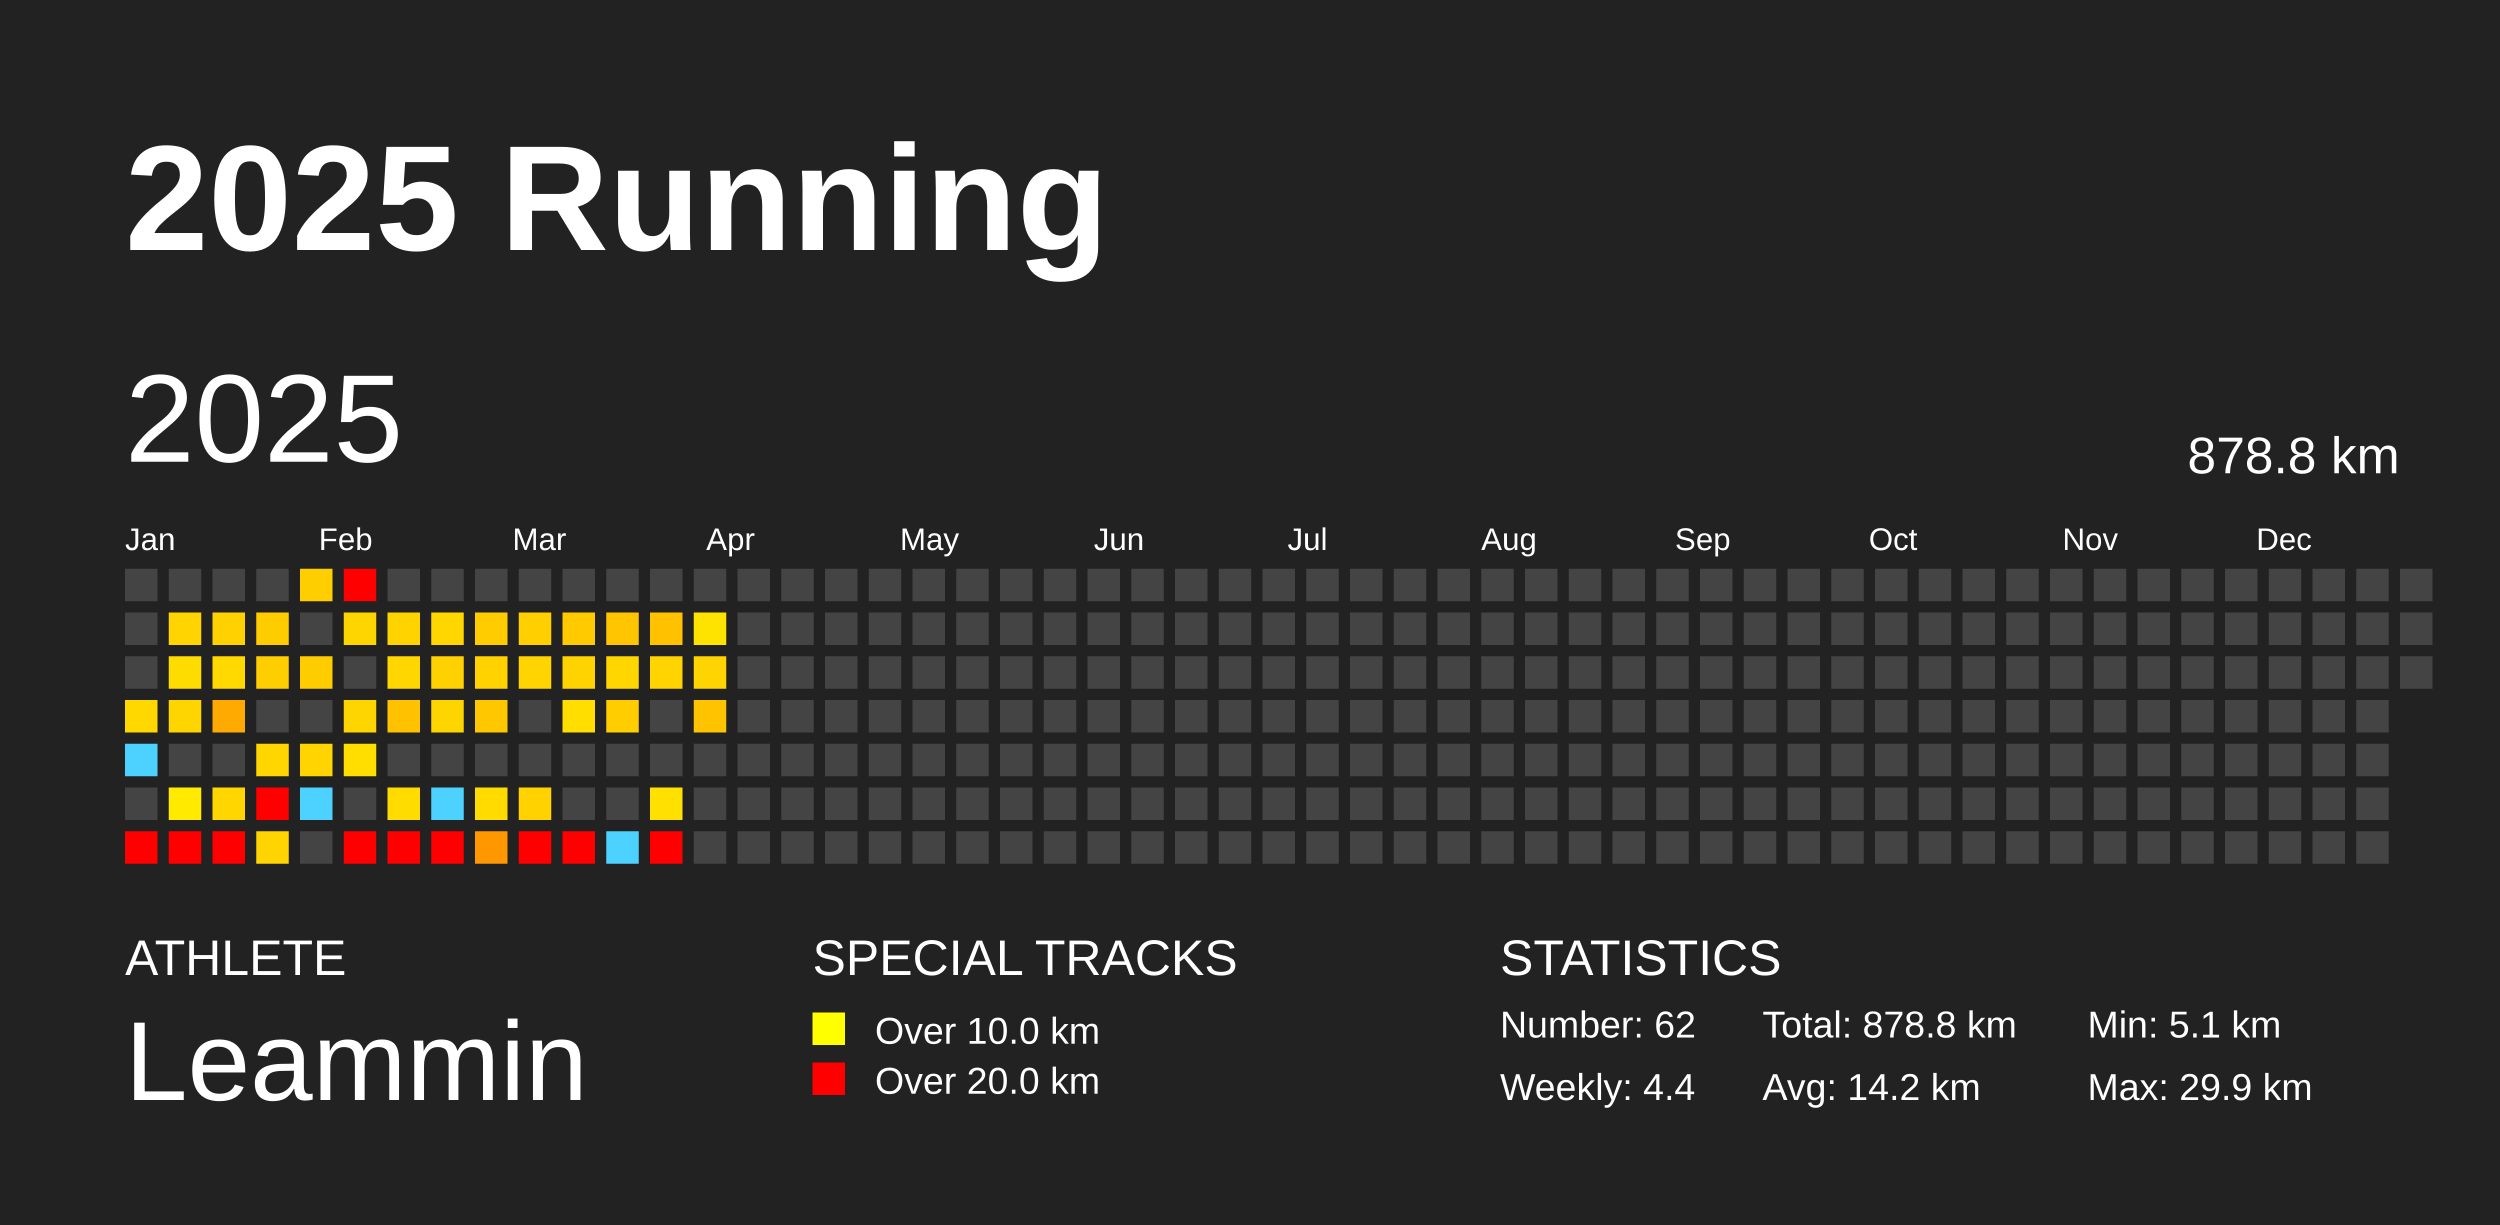
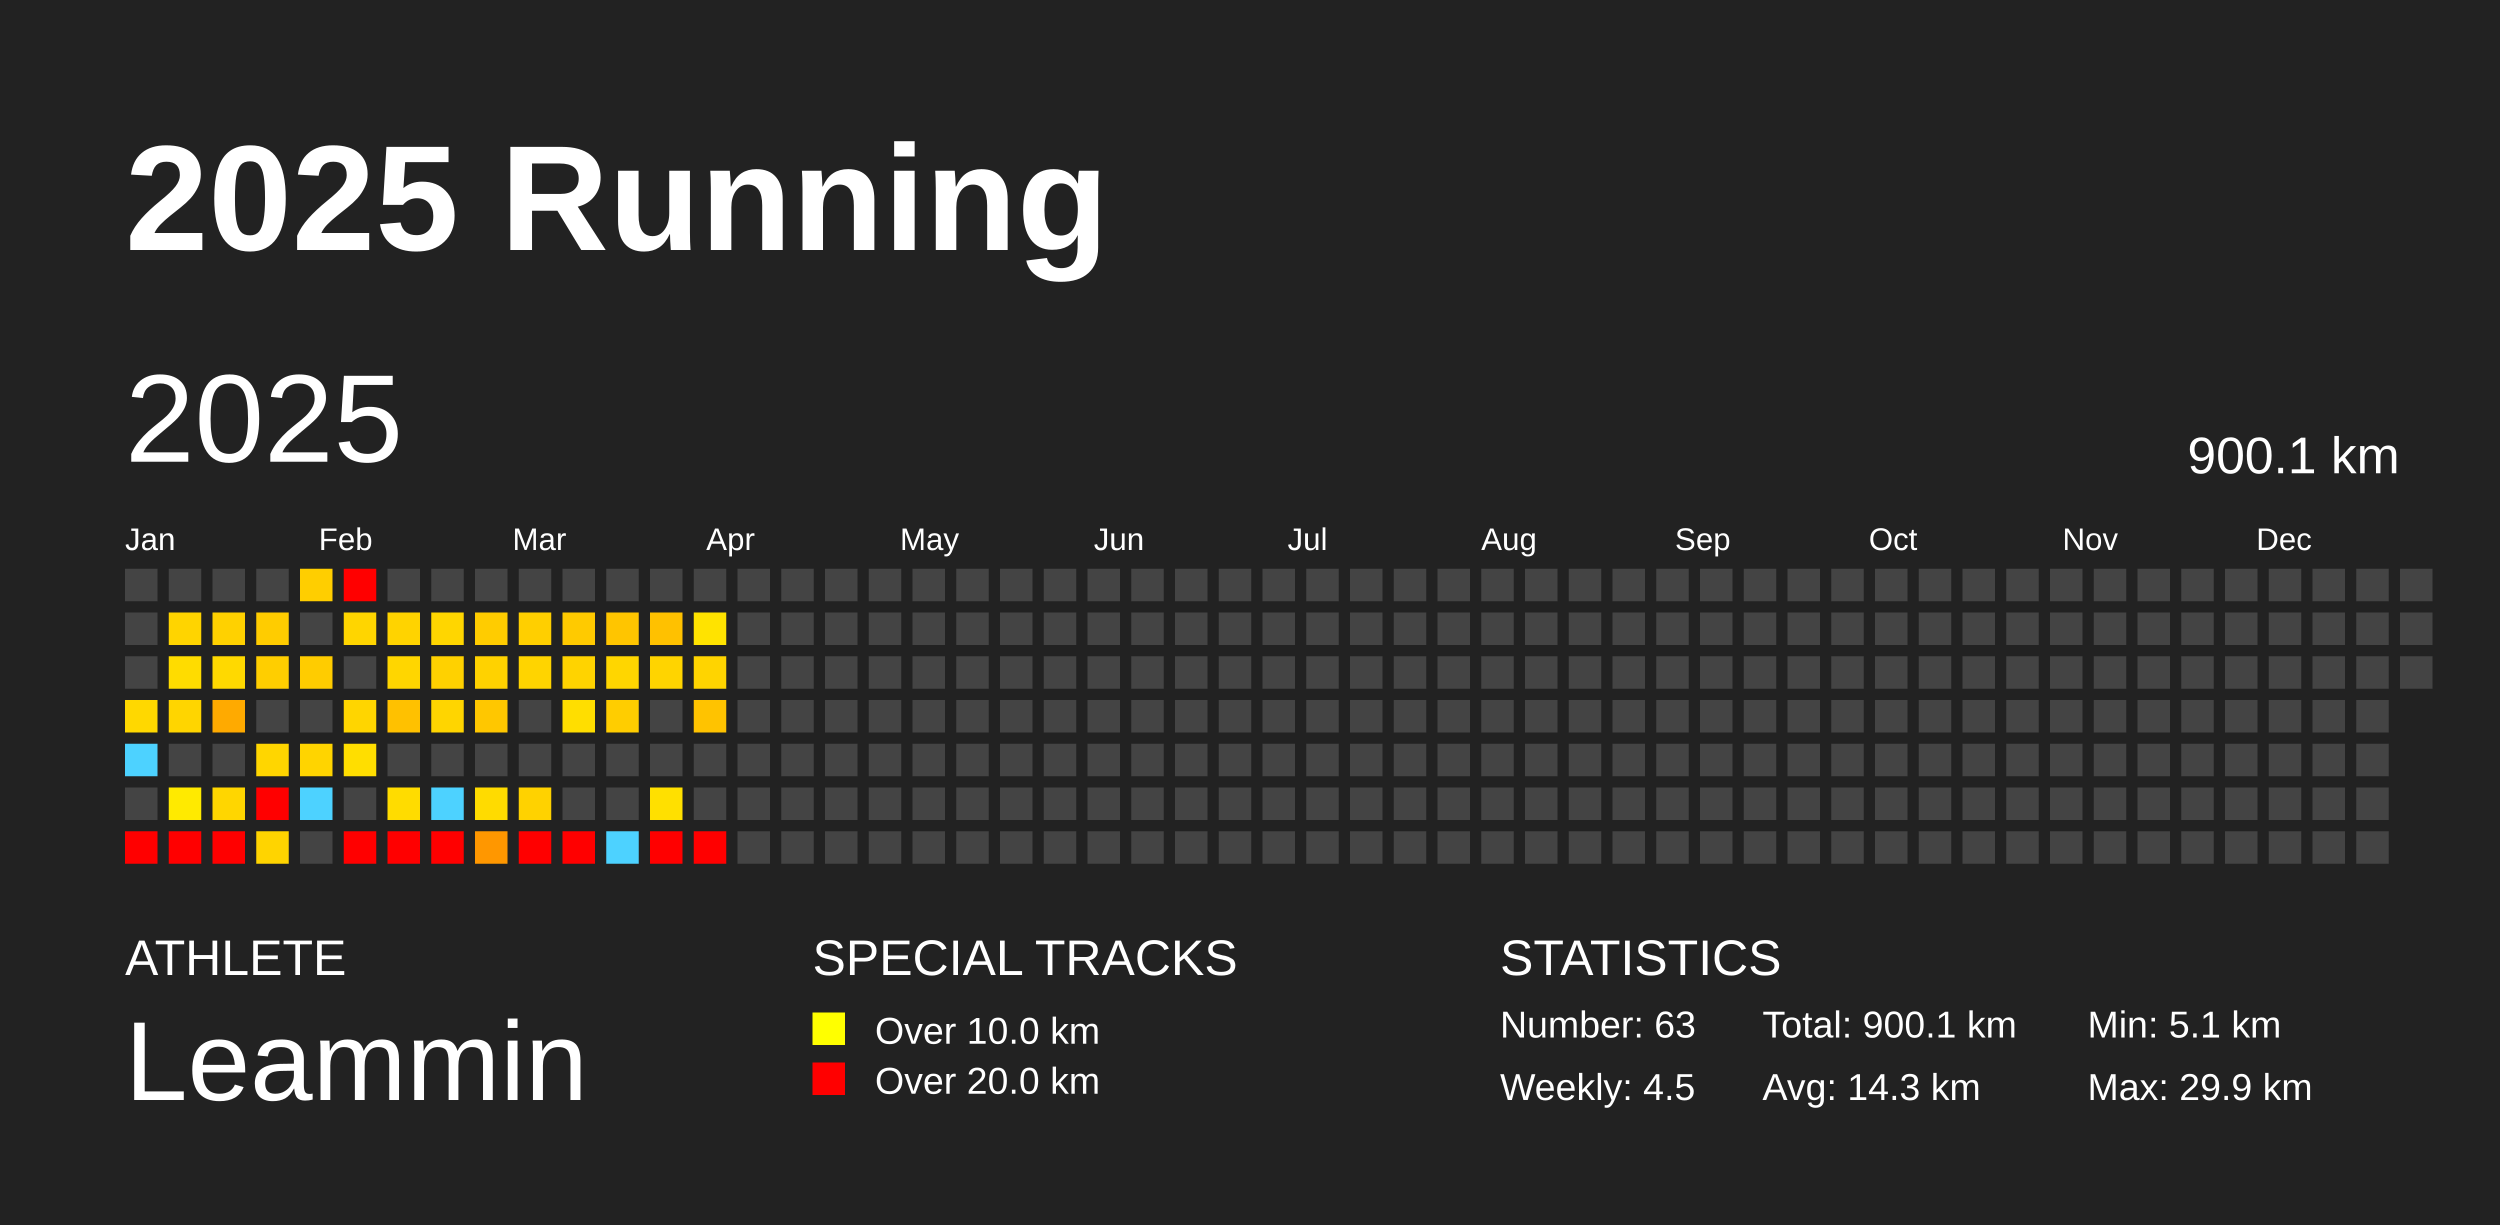
<svg xmlns="http://www.w3.org/2000/svg" baseProfile="full" height="98mm" version="1.1" viewBox="0,0,200,98" width="200mm">
  <defs />
  <rect fill="#222222" height="98" width="200" x="0" y="0" />
  <text fill="#FFFFFF" style="font-size:12px; font-family:Arial; font-weight:bold;" x="10" y="20">2025 Running</text>
  <text fill="#FFFFFF" style="font-size:4px; font-family:Arial" x="10" y="78">ATHLETE</text>
  <text fill="#FFFFFF" style="font-size:9px; font-family:Arial" x="10" y="88">Leammin</text>
  <text fill="#FFFFFF" style="font-size:4px; font-family:Arial" x="65" y="78">SPECIAL TRACKS</text>
  <rect fill="yellow" height="2.6" width="2.6" x="65" y="81" />
  <text fill="#FFFFFF" style="font-size:3px; font-family:Arial" x="70" y="83.5">Over 10.0 km</text>
  <rect fill="red" height="2.6" width="2.6" x="65" y="85" />
  <text fill="#FFFFFF" style="font-size:3px; font-family:Arial" x="70" y="87.5">Over 20.0 km</text>
  <text fill="#FFFFFF" style="font-size:4px; font-family:Arial" x="120" y="78">STATISTICS</text>
-   <text fill="#FFFFFF" style="font-size:3px; font-family:Arial" x="120" y="83">Number: 62</text>
-   <text fill="#FFFFFF" style="font-size:3px; font-family:Arial" x="120" y="88">Weekly: 4.4</text>
-   <text fill="#FFFFFF" style="font-size:3px; font-family:Arial" x="141" y="83">Total: 878.8 km</text>
-   <text fill="#FFFFFF" style="font-size:3px; font-family:Arial" x="141" y="88">Avg: 14.2 km</text>
+   <text fill="#FFFFFF" style="font-size:3px; font-family:Arial" x="120" y="83">Number: 63</text>
+   <text fill="#FFFFFF" style="font-size:3px; font-family:Arial" x="120" y="88">Weekly: 4.5</text>
+   <text fill="#FFFFFF" style="font-size:3px; font-family:Arial" x="141" y="83">Total: 900.1 km</text>
+   <text fill="#FFFFFF" style="font-size:3px; font-family:Arial" x="141" y="88">Avg: 14.3 km</text>
  <text fill="#FFFFFF" style="font-size:3px; font-family:Arial" x="167" y="83">Min: 5.1 km</text>
  <text fill="#FFFFFF" style="font-size:3px; font-family:Arial" x="167" y="88">Max: 29.9 km</text>
  <text dominant-baseline="hanging" fill="#FFFFFF" style="font-size:10.0px; font-family:Arial;" x="10" y="30">2025</text>
-   <text dominant-baseline="hanging" fill="#FFFFFF" style="font-size:4.125px; font-family:Arial;" x="175" y="35">878.8 km</text>
+   <text dominant-baseline="hanging" fill="#FFFFFF" style="font-size:4.125px; font-family:Arial;" x="175" y="35">900.1 km</text>
  <text fill="#FFFFFF" style="font-size:2.5px; font-family:Arial" x="10.0" y="44">Jan</text>
  <text fill="#FFFFFF" style="font-size:2.5px; font-family:Arial" x="25.5" y="44">Feb</text>
  <text fill="#FFFFFF" style="font-size:2.5px; font-family:Arial" x="41.0" y="44">Mar</text>
  <text fill="#FFFFFF" style="font-size:2.5px; font-family:Arial" x="56.5" y="44">Apr</text>
  <text fill="#FFFFFF" style="font-size:2.5px; font-family:Arial" x="72.0" y="44">May</text>
  <text fill="#FFFFFF" style="font-size:2.5px; font-family:Arial" x="87.5" y="44">Jun</text>
  <text fill="#FFFFFF" style="font-size:2.5px; font-family:Arial" x="103.0" y="44">Jul</text>
  <text fill="#FFFFFF" style="font-size:2.5px; font-family:Arial" x="118.5" y="44">Aug</text>
  <text fill="#FFFFFF" style="font-size:2.5px; font-family:Arial" x="134.0" y="44">Sep</text>
  <text fill="#FFFFFF" style="font-size:2.5px; font-family:Arial" x="149.5" y="44">Oct</text>
  <text fill="#FFFFFF" style="font-size:2.5px; font-family:Arial" x="165.0" y="44">Nov</text>
  <text fill="#FFFFFF" style="font-size:2.5px; font-family:Arial" x="180.5" y="44">Dec</text>
  <rect fill="#444444" height="2.6" width="2.6" x="10.0" y="45.5" />
  <rect fill="#444444" height="2.6" width="2.6" x="10.0" y="49.0" />
  <rect fill="#444444" height="2.6" width="2.6" x="10.0" y="52.5" />
  <rect fill="#ffd800" height="2.6" width="2.6" x="10.0" y="56.0" />
  <rect fill="#4dd2ff" height="2.6" width="2.6" x="10.0" y="59.5" />
  <rect fill="#444444" height="2.6" width="2.6" x="10.0" y="63.0" />
  <rect fill="red" height="2.6" width="2.6" x="10.0" y="66.5" />
  <rect fill="#444444" height="2.6" width="2.6" x="13.5" y="45.5" />
  <rect fill="#ffd400" height="2.6" width="2.6" x="13.5" y="49.0" />
  <rect fill="#ffdc00" height="2.6" width="2.6" x="13.5" y="52.5" />
  <rect fill="#ffd500" height="2.6" width="2.6" x="13.5" y="56.0" />
  <rect fill="#444444" height="2.6" width="2.6" x="13.5" y="59.5" />
  <rect fill="#ffea00" height="2.6" width="2.6" x="13.5" y="63.0" />
  <rect fill="red" height="2.6" width="2.6" x="13.5" y="66.5" />
  <rect fill="#444444" height="2.6" width="2.6" x="17.0" y="45.5" />
  <rect fill="#ffd100" height="2.6" width="2.6" x="17.0" y="49.0" />
  <rect fill="#ffd900" height="2.6" width="2.6" x="17.0" y="52.5" />
  <rect fill="#ffaa00" height="2.6" width="2.6" x="17.0" y="56.0" />
  <rect fill="#444444" height="2.6" width="2.6" x="17.0" y="59.5" />
  <rect fill="#ffd600" height="2.6" width="2.6" x="17.0" y="63.0" />
  <rect fill="red" height="2.6" width="2.6" x="17.0" y="66.5" />
  <rect fill="#444444" height="2.6" width="2.6" x="20.5" y="45.5" />
  <rect fill="#ffcc00" height="2.6" width="2.6" x="20.5" y="49.0" />
  <rect fill="#ffce00" height="2.6" width="2.6" x="20.5" y="52.5" />
  <rect fill="#444444" height="2.6" width="2.6" x="20.5" y="56.0" />
  <rect fill="#ffd600" height="2.6" width="2.6" x="20.5" y="59.5" />
  <rect fill="red" height="2.6" width="2.6" x="20.5" y="63.0" />
  <rect fill="#ffd400" height="2.6" width="2.6" x="20.5" y="66.5" />
  <rect fill="#ffce00" height="2.6" width="2.6" x="24.0" y="45.5" />
  <rect fill="#444444" height="2.6" width="2.6" x="24.0" y="49.0" />
  <rect fill="#ffcc00" height="2.6" width="2.6" x="24.0" y="52.5" />
  <rect fill="#444444" height="2.6" width="2.6" x="24.0" y="56.0" />
  <rect fill="#ffd400" height="2.6" width="2.6" x="24.0" y="59.5" />
  <rect fill="#4dd2ff" height="2.6" width="2.6" x="24.0" y="63.0" />
  <rect fill="#444444" height="2.6" width="2.6" x="24.0" y="66.5" />
  <rect fill="red" height="2.6" width="2.6" x="27.5" y="45.5" />
  <rect fill="#ffd500" height="2.6" width="2.6" x="27.5" y="49.0" />
  <rect fill="#444444" height="2.6" width="2.6" x="27.5" y="52.5" />
  <rect fill="#ffd500" height="2.6" width="2.6" x="27.5" y="56.0" />
  <rect fill="#ffde00" height="2.6" width="2.6" x="27.5" y="59.5" />
  <rect fill="#444444" height="2.6" width="2.6" x="27.5" y="63.0" />
  <rect fill="red" height="2.6" width="2.6" x="27.5" y="66.5" />
  <rect fill="#444444" height="2.6" width="2.6" x="31.0" y="45.5" />
  <rect fill="#ffd300" height="2.6" width="2.6" x="31.0" y="49.0" />
  <rect fill="#ffd600" height="2.6" width="2.6" x="31.0" y="52.5" />
  <rect fill="#ffc100" height="2.6" width="2.6" x="31.0" y="56.0" />
  <rect fill="#444444" height="2.6" width="2.6" x="31.0" y="59.5" />
  <rect fill="#ffdc00" height="2.6" width="2.6" x="31.0" y="63.0" />
  <rect fill="red" height="2.6" width="2.6" x="31.0" y="66.5" />
  <rect fill="#444444" height="2.6" width="2.6" x="34.5" y="45.5" />
  <rect fill="#ffd600" height="2.6" width="2.6" x="34.5" y="49.0" />
  <rect fill="#ffd100" height="2.6" width="2.6" x="34.5" y="52.5" />
  <rect fill="#ffd500" height="2.6" width="2.6" x="34.5" y="56.0" />
  <rect fill="#444444" height="2.6" width="2.6" x="34.5" y="59.5" />
  <rect fill="#4dd2ff" height="2.6" width="2.6" x="34.5" y="63.0" />
  <rect fill="red" height="2.6" width="2.6" x="34.5" y="66.5" />
  <rect fill="#444444" height="2.6" width="2.6" x="38.0" y="45.5" />
  <rect fill="#ffcc00" height="2.6" width="2.6" x="38.0" y="49.0" />
  <rect fill="#ffd200" height="2.6" width="2.6" x="38.0" y="52.5" />
  <rect fill="#ffc700" height="2.6" width="2.6" x="38.0" y="56.0" />
  <rect fill="#444444" height="2.6" width="2.6" x="38.0" y="59.5" />
  <rect fill="#ffdb00" height="2.6" width="2.6" x="38.0" y="63.0" />
  <rect fill="#ff9700" height="2.6" width="2.6" x="38.0" y="66.5" />
  <rect fill="#444444" height="2.6" width="2.6" x="41.5" y="45.5" />
  <rect fill="#ffcf00" height="2.6" width="2.6" x="41.5" y="49.0" />
  <rect fill="#ffd400" height="2.6" width="2.6" x="41.5" y="52.5" />
  <rect fill="#444444" height="2.6" width="2.6" x="41.5" y="56.0" />
  <rect fill="#444444" height="2.6" width="2.6" x="41.5" y="59.5" />
  <rect fill="#ffd200" height="2.6" width="2.6" x="41.5" y="63.0" />
  <rect fill="red" height="2.6" width="2.6" x="41.5" y="66.5" />
  <rect fill="#444444" height="2.6" width="2.6" x="45.0" y="45.5" />
  <rect fill="#ffca00" height="2.6" width="2.6" x="45.0" y="49.0" />
  <rect fill="#ffd300" height="2.6" width="2.6" x="45.0" y="52.5" />
  <rect fill="#ffde00" height="2.6" width="2.6" x="45.0" y="56.0" />
  <rect fill="#444444" height="2.6" width="2.6" x="45.0" y="59.5" />
  <rect fill="#444444" height="2.6" width="2.6" x="45.0" y="63.0" />
  <rect fill="red" height="2.6" width="2.6" x="45.0" y="66.5" />
  <rect fill="#444444" height="2.6" width="2.6" x="48.5" y="45.5" />
  <rect fill="#ffc500" height="2.6" width="2.6" x="48.5" y="49.0" />
  <rect fill="#ffd600" height="2.6" width="2.6" x="48.5" y="52.5" />
  <rect fill="#ffcd00" height="2.6" width="2.6" x="48.5" y="56.0" />
  <rect fill="#444444" height="2.6" width="2.6" x="48.5" y="59.5" />
  <rect fill="#444444" height="2.6" width="2.6" x="48.5" y="63.0" />
  <rect fill="#4dd2ff" height="2.6" width="2.6" x="48.5" y="66.5" />
  <rect fill="#444444" height="2.6" width="2.6" x="52.0" y="45.5" />
  <rect fill="#ffc100" height="2.6" width="2.6" x="52.0" y="49.0" />
  <rect fill="#ffd400" height="2.6" width="2.6" x="52.0" y="52.5" />
  <rect fill="#444444" height="2.6" width="2.6" x="52.0" y="56.0" />
  <rect fill="#444444" height="2.6" width="2.6" x="52.0" y="59.5" />
  <rect fill="#ffe000" height="2.6" width="2.6" x="52.0" y="63.0" />
  <rect fill="red" height="2.6" width="2.6" x="52.0" y="66.5" />
  <rect fill="#444444" height="2.6" width="2.6" x="55.5" y="45.5" />
  <rect fill="#ffe300" height="2.6" width="2.6" x="55.5" y="49.0" />
  <rect fill="#ffd400" height="2.6" width="2.6" x="55.5" y="52.5" />
  <rect fill="#ffc300" height="2.6" width="2.6" x="55.5" y="56.0" />
  <rect fill="#444444" height="2.6" width="2.6" x="55.5" y="59.5" />
  <rect fill="#444444" height="2.6" width="2.6" x="55.5" y="63.0" />
-   <rect fill="#444444" height="2.6" width="2.6" x="55.5" y="66.5" />
+   <rect fill="red" height="2.6" width="2.6" x="55.5" y="66.5" />
  <rect fill="#444444" height="2.6" width="2.6" x="59.0" y="45.5" />
  <rect fill="#444444" height="2.6" width="2.6" x="59.0" y="49.0" />
  <rect fill="#444444" height="2.6" width="2.6" x="59.0" y="52.5" />
  <rect fill="#444444" height="2.6" width="2.6" x="59.0" y="56.0" />
  <rect fill="#444444" height="2.6" width="2.6" x="59.0" y="59.5" />
  <rect fill="#444444" height="2.6" width="2.6" x="59.0" y="63.0" />
  <rect fill="#444444" height="2.6" width="2.6" x="59.0" y="66.5" />
  <rect fill="#444444" height="2.6" width="2.6" x="62.5" y="45.5" />
  <rect fill="#444444" height="2.6" width="2.6" x="62.5" y="49.0" />
  <rect fill="#444444" height="2.6" width="2.6" x="62.5" y="52.5" />
  <rect fill="#444444" height="2.6" width="2.6" x="62.5" y="56.0" />
  <rect fill="#444444" height="2.6" width="2.6" x="62.5" y="59.5" />
  <rect fill="#444444" height="2.6" width="2.6" x="62.5" y="63.0" />
  <rect fill="#444444" height="2.6" width="2.6" x="62.5" y="66.5" />
  <rect fill="#444444" height="2.6" width="2.6" x="66.0" y="45.5" />
  <rect fill="#444444" height="2.6" width="2.6" x="66.0" y="49.0" />
  <rect fill="#444444" height="2.6" width="2.6" x="66.0" y="52.5" />
  <rect fill="#444444" height="2.6" width="2.6" x="66.0" y="56.0" />
  <rect fill="#444444" height="2.6" width="2.6" x="66.0" y="59.5" />
  <rect fill="#444444" height="2.6" width="2.6" x="66.0" y="63.0" />
  <rect fill="#444444" height="2.6" width="2.6" x="66.0" y="66.5" />
  <rect fill="#444444" height="2.6" width="2.6" x="69.5" y="45.5" />
  <rect fill="#444444" height="2.6" width="2.6" x="69.5" y="49.0" />
  <rect fill="#444444" height="2.6" width="2.6" x="69.5" y="52.5" />
  <rect fill="#444444" height="2.6" width="2.6" x="69.5" y="56.0" />
  <rect fill="#444444" height="2.6" width="2.6" x="69.5" y="59.5" />
  <rect fill="#444444" height="2.6" width="2.6" x="69.5" y="63.0" />
  <rect fill="#444444" height="2.6" width="2.6" x="69.5" y="66.5" />
  <rect fill="#444444" height="2.6" width="2.6" x="73.0" y="45.5" />
  <rect fill="#444444" height="2.6" width="2.6" x="73.0" y="49.0" />
  <rect fill="#444444" height="2.6" width="2.6" x="73.0" y="52.5" />
  <rect fill="#444444" height="2.6" width="2.6" x="73.0" y="56.0" />
  <rect fill="#444444" height="2.6" width="2.6" x="73.0" y="59.5" />
  <rect fill="#444444" height="2.6" width="2.6" x="73.0" y="63.0" />
  <rect fill="#444444" height="2.6" width="2.6" x="73.0" y="66.5" />
  <rect fill="#444444" height="2.6" width="2.6" x="76.5" y="45.5" />
  <rect fill="#444444" height="2.6" width="2.6" x="76.5" y="49.0" />
  <rect fill="#444444" height="2.6" width="2.6" x="76.5" y="52.5" />
  <rect fill="#444444" height="2.6" width="2.6" x="76.5" y="56.0" />
  <rect fill="#444444" height="2.6" width="2.6" x="76.5" y="59.5" />
  <rect fill="#444444" height="2.6" width="2.6" x="76.5" y="63.0" />
  <rect fill="#444444" height="2.6" width="2.6" x="76.5" y="66.5" />
  <rect fill="#444444" height="2.6" width="2.6" x="80.0" y="45.5" />
  <rect fill="#444444" height="2.6" width="2.6" x="80.0" y="49.0" />
  <rect fill="#444444" height="2.6" width="2.6" x="80.0" y="52.5" />
  <rect fill="#444444" height="2.6" width="2.6" x="80.0" y="56.0" />
  <rect fill="#444444" height="2.6" width="2.6" x="80.0" y="59.5" />
  <rect fill="#444444" height="2.6" width="2.6" x="80.0" y="63.0" />
  <rect fill="#444444" height="2.6" width="2.6" x="80.0" y="66.5" />
  <rect fill="#444444" height="2.6" width="2.6" x="83.5" y="45.5" />
  <rect fill="#444444" height="2.6" width="2.6" x="83.5" y="49.0" />
  <rect fill="#444444" height="2.6" width="2.6" x="83.5" y="52.5" />
  <rect fill="#444444" height="2.6" width="2.6" x="83.5" y="56.0" />
  <rect fill="#444444" height="2.6" width="2.6" x="83.5" y="59.5" />
  <rect fill="#444444" height="2.6" width="2.6" x="83.5" y="63.0" />
  <rect fill="#444444" height="2.6" width="2.6" x="83.5" y="66.5" />
  <rect fill="#444444" height="2.6" width="2.6" x="87.0" y="45.5" />
  <rect fill="#444444" height="2.6" width="2.6" x="87.0" y="49.0" />
  <rect fill="#444444" height="2.6" width="2.6" x="87.0" y="52.5" />
  <rect fill="#444444" height="2.6" width="2.6" x="87.0" y="56.0" />
  <rect fill="#444444" height="2.6" width="2.6" x="87.0" y="59.5" />
  <rect fill="#444444" height="2.6" width="2.6" x="87.0" y="63.0" />
  <rect fill="#444444" height="2.6" width="2.6" x="87.0" y="66.5" />
  <rect fill="#444444" height="2.6" width="2.6" x="90.5" y="45.5" />
  <rect fill="#444444" height="2.6" width="2.6" x="90.5" y="49.0" />
  <rect fill="#444444" height="2.6" width="2.6" x="90.5" y="52.5" />
  <rect fill="#444444" height="2.6" width="2.6" x="90.5" y="56.0" />
  <rect fill="#444444" height="2.6" width="2.6" x="90.5" y="59.5" />
  <rect fill="#444444" height="2.6" width="2.6" x="90.5" y="63.0" />
  <rect fill="#444444" height="2.6" width="2.6" x="90.5" y="66.5" />
  <rect fill="#444444" height="2.6" width="2.6" x="94.0" y="45.5" />
  <rect fill="#444444" height="2.6" width="2.6" x="94.0" y="49.0" />
  <rect fill="#444444" height="2.6" width="2.6" x="94.0" y="52.5" />
  <rect fill="#444444" height="2.6" width="2.6" x="94.0" y="56.0" />
  <rect fill="#444444" height="2.6" width="2.6" x="94.0" y="59.5" />
  <rect fill="#444444" height="2.6" width="2.6" x="94.0" y="63.0" />
  <rect fill="#444444" height="2.6" width="2.6" x="94.0" y="66.5" />
  <rect fill="#444444" height="2.6" width="2.6" x="97.5" y="45.5" />
  <rect fill="#444444" height="2.6" width="2.6" x="97.5" y="49.0" />
  <rect fill="#444444" height="2.6" width="2.6" x="97.5" y="52.5" />
  <rect fill="#444444" height="2.6" width="2.6" x="97.5" y="56.0" />
  <rect fill="#444444" height="2.6" width="2.6" x="97.5" y="59.5" />
  <rect fill="#444444" height="2.6" width="2.6" x="97.5" y="63.0" />
  <rect fill="#444444" height="2.6" width="2.6" x="97.5" y="66.5" />
  <rect fill="#444444" height="2.6" width="2.6" x="101.0" y="45.5" />
  <rect fill="#444444" height="2.6" width="2.6" x="101.0" y="49.0" />
  <rect fill="#444444" height="2.6" width="2.6" x="101.0" y="52.5" />
  <rect fill="#444444" height="2.6" width="2.6" x="101.0" y="56.0" />
  <rect fill="#444444" height="2.6" width="2.6" x="101.0" y="59.5" />
  <rect fill="#444444" height="2.6" width="2.6" x="101.0" y="63.0" />
  <rect fill="#444444" height="2.6" width="2.6" x="101.0" y="66.5" />
  <rect fill="#444444" height="2.6" width="2.6" x="104.5" y="45.5" />
  <rect fill="#444444" height="2.6" width="2.6" x="104.5" y="49.0" />
  <rect fill="#444444" height="2.6" width="2.6" x="104.5" y="52.5" />
  <rect fill="#444444" height="2.6" width="2.6" x="104.5" y="56.0" />
  <rect fill="#444444" height="2.6" width="2.6" x="104.5" y="59.5" />
  <rect fill="#444444" height="2.6" width="2.6" x="104.5" y="63.0" />
  <rect fill="#444444" height="2.6" width="2.6" x="104.5" y="66.5" />
  <rect fill="#444444" height="2.6" width="2.6" x="108.0" y="45.5" />
  <rect fill="#444444" height="2.6" width="2.6" x="108.0" y="49.0" />
  <rect fill="#444444" height="2.6" width="2.6" x="108.0" y="52.5" />
  <rect fill="#444444" height="2.6" width="2.6" x="108.0" y="56.0" />
  <rect fill="#444444" height="2.6" width="2.6" x="108.0" y="59.5" />
  <rect fill="#444444" height="2.6" width="2.6" x="108.0" y="63.0" />
  <rect fill="#444444" height="2.6" width="2.6" x="108.0" y="66.5" />
  <rect fill="#444444" height="2.6" width="2.6" x="111.5" y="45.5" />
  <rect fill="#444444" height="2.6" width="2.6" x="111.5" y="49.0" />
  <rect fill="#444444" height="2.6" width="2.6" x="111.5" y="52.5" />
  <rect fill="#444444" height="2.6" width="2.6" x="111.5" y="56.0" />
  <rect fill="#444444" height="2.6" width="2.6" x="111.5" y="59.5" />
  <rect fill="#444444" height="2.6" width="2.6" x="111.5" y="63.0" />
  <rect fill="#444444" height="2.6" width="2.6" x="111.5" y="66.5" />
  <rect fill="#444444" height="2.6" width="2.6" x="115.0" y="45.5" />
  <rect fill="#444444" height="2.6" width="2.6" x="115.0" y="49.0" />
  <rect fill="#444444" height="2.6" width="2.6" x="115.0" y="52.5" />
  <rect fill="#444444" height="2.6" width="2.6" x="115.0" y="56.0" />
  <rect fill="#444444" height="2.6" width="2.6" x="115.0" y="59.5" />
  <rect fill="#444444" height="2.6" width="2.6" x="115.0" y="63.0" />
  <rect fill="#444444" height="2.6" width="2.6" x="115.0" y="66.5" />
  <rect fill="#444444" height="2.6" width="2.6" x="118.5" y="45.5" />
  <rect fill="#444444" height="2.6" width="2.6" x="118.5" y="49.0" />
  <rect fill="#444444" height="2.6" width="2.6" x="118.5" y="52.5" />
  <rect fill="#444444" height="2.6" width="2.6" x="118.5" y="56.0" />
  <rect fill="#444444" height="2.6" width="2.6" x="118.5" y="59.5" />
  <rect fill="#444444" height="2.6" width="2.6" x="118.5" y="63.0" />
  <rect fill="#444444" height="2.6" width="2.6" x="118.5" y="66.5" />
  <rect fill="#444444" height="2.6" width="2.6" x="122.0" y="45.5" />
  <rect fill="#444444" height="2.6" width="2.6" x="122.0" y="49.0" />
  <rect fill="#444444" height="2.6" width="2.6" x="122.0" y="52.5" />
  <rect fill="#444444" height="2.6" width="2.6" x="122.0" y="56.0" />
  <rect fill="#444444" height="2.6" width="2.6" x="122.0" y="59.5" />
  <rect fill="#444444" height="2.6" width="2.6" x="122.0" y="63.0" />
  <rect fill="#444444" height="2.6" width="2.6" x="122.0" y="66.5" />
  <rect fill="#444444" height="2.6" width="2.6" x="125.5" y="45.5" />
  <rect fill="#444444" height="2.6" width="2.6" x="125.5" y="49.0" />
  <rect fill="#444444" height="2.6" width="2.6" x="125.5" y="52.5" />
  <rect fill="#444444" height="2.6" width="2.6" x="125.5" y="56.0" />
  <rect fill="#444444" height="2.6" width="2.6" x="125.5" y="59.5" />
  <rect fill="#444444" height="2.6" width="2.6" x="125.5" y="63.0" />
  <rect fill="#444444" height="2.6" width="2.6" x="125.5" y="66.5" />
  <rect fill="#444444" height="2.6" width="2.6" x="129.0" y="45.5" />
  <rect fill="#444444" height="2.6" width="2.6" x="129.0" y="49.0" />
  <rect fill="#444444" height="2.6" width="2.6" x="129.0" y="52.5" />
  <rect fill="#444444" height="2.6" width="2.6" x="129.0" y="56.0" />
  <rect fill="#444444" height="2.6" width="2.6" x="129.0" y="59.5" />
  <rect fill="#444444" height="2.6" width="2.6" x="129.0" y="63.0" />
  <rect fill="#444444" height="2.6" width="2.6" x="129.0" y="66.5" />
  <rect fill="#444444" height="2.6" width="2.6" x="132.5" y="45.5" />
  <rect fill="#444444" height="2.6" width="2.6" x="132.5" y="49.0" />
  <rect fill="#444444" height="2.6" width="2.6" x="132.5" y="52.5" />
  <rect fill="#444444" height="2.6" width="2.6" x="132.5" y="56.0" />
  <rect fill="#444444" height="2.6" width="2.6" x="132.5" y="59.5" />
  <rect fill="#444444" height="2.6" width="2.6" x="132.5" y="63.0" />
  <rect fill="#444444" height="2.6" width="2.6" x="132.5" y="66.5" />
  <rect fill="#444444" height="2.6" width="2.6" x="136.0" y="45.5" />
  <rect fill="#444444" height="2.6" width="2.6" x="136.0" y="49.0" />
  <rect fill="#444444" height="2.6" width="2.6" x="136.0" y="52.5" />
  <rect fill="#444444" height="2.6" width="2.6" x="136.0" y="56.0" />
  <rect fill="#444444" height="2.6" width="2.6" x="136.0" y="59.5" />
  <rect fill="#444444" height="2.6" width="2.6" x="136.0" y="63.0" />
  <rect fill="#444444" height="2.6" width="2.6" x="136.0" y="66.5" />
  <rect fill="#444444" height="2.6" width="2.6" x="139.5" y="45.5" />
  <rect fill="#444444" height="2.6" width="2.6" x="139.5" y="49.0" />
  <rect fill="#444444" height="2.6" width="2.6" x="139.5" y="52.5" />
  <rect fill="#444444" height="2.6" width="2.6" x="139.5" y="56.0" />
  <rect fill="#444444" height="2.6" width="2.6" x="139.5" y="59.5" />
  <rect fill="#444444" height="2.6" width="2.6" x="139.5" y="63.0" />
  <rect fill="#444444" height="2.6" width="2.6" x="139.5" y="66.5" />
  <rect fill="#444444" height="2.6" width="2.6" x="143.0" y="45.5" />
  <rect fill="#444444" height="2.6" width="2.6" x="143.0" y="49.0" />
  <rect fill="#444444" height="2.6" width="2.6" x="143.0" y="52.5" />
  <rect fill="#444444" height="2.6" width="2.6" x="143.0" y="56.0" />
  <rect fill="#444444" height="2.6" width="2.6" x="143.0" y="59.5" />
  <rect fill="#444444" height="2.6" width="2.6" x="143.0" y="63.0" />
  <rect fill="#444444" height="2.6" width="2.6" x="143.0" y="66.5" />
  <rect fill="#444444" height="2.6" width="2.6" x="146.5" y="45.5" />
  <rect fill="#444444" height="2.6" width="2.6" x="146.5" y="49.0" />
  <rect fill="#444444" height="2.6" width="2.6" x="146.5" y="52.5" />
  <rect fill="#444444" height="2.6" width="2.6" x="146.5" y="56.0" />
  <rect fill="#444444" height="2.6" width="2.6" x="146.5" y="59.5" />
  <rect fill="#444444" height="2.6" width="2.6" x="146.5" y="63.0" />
  <rect fill="#444444" height="2.6" width="2.6" x="146.5" y="66.5" />
  <rect fill="#444444" height="2.6" width="2.6" x="150.0" y="45.5" />
  <rect fill="#444444" height="2.6" width="2.6" x="150.0" y="49.0" />
  <rect fill="#444444" height="2.6" width="2.6" x="150.0" y="52.5" />
  <rect fill="#444444" height="2.6" width="2.6" x="150.0" y="56.0" />
  <rect fill="#444444" height="2.6" width="2.6" x="150.0" y="59.5" />
  <rect fill="#444444" height="2.6" width="2.6" x="150.0" y="63.0" />
  <rect fill="#444444" height="2.6" width="2.6" x="150.0" y="66.5" />
  <rect fill="#444444" height="2.6" width="2.6" x="153.5" y="45.5" />
  <rect fill="#444444" height="2.6" width="2.6" x="153.5" y="49.0" />
  <rect fill="#444444" height="2.6" width="2.6" x="153.5" y="52.5" />
  <rect fill="#444444" height="2.6" width="2.6" x="153.5" y="56.0" />
  <rect fill="#444444" height="2.6" width="2.6" x="153.5" y="59.5" />
  <rect fill="#444444" height="2.6" width="2.6" x="153.5" y="63.0" />
  <rect fill="#444444" height="2.6" width="2.6" x="153.5" y="66.5" />
  <rect fill="#444444" height="2.6" width="2.6" x="157.0" y="45.5" />
  <rect fill="#444444" height="2.6" width="2.6" x="157.0" y="49.0" />
  <rect fill="#444444" height="2.6" width="2.6" x="157.0" y="52.5" />
  <rect fill="#444444" height="2.6" width="2.6" x="157.0" y="56.0" />
  <rect fill="#444444" height="2.6" width="2.6" x="157.0" y="59.5" />
  <rect fill="#444444" height="2.6" width="2.6" x="157.0" y="63.0" />
  <rect fill="#444444" height="2.6" width="2.6" x="157.0" y="66.5" />
  <rect fill="#444444" height="2.6" width="2.6" x="160.5" y="45.5" />
  <rect fill="#444444" height="2.6" width="2.6" x="160.5" y="49.0" />
  <rect fill="#444444" height="2.6" width="2.6" x="160.5" y="52.5" />
  <rect fill="#444444" height="2.6" width="2.6" x="160.5" y="56.0" />
  <rect fill="#444444" height="2.6" width="2.6" x="160.5" y="59.5" />
  <rect fill="#444444" height="2.6" width="2.6" x="160.5" y="63.0" />
  <rect fill="#444444" height="2.6" width="2.6" x="160.5" y="66.5" />
  <rect fill="#444444" height="2.6" width="2.6" x="164.0" y="45.5" />
  <rect fill="#444444" height="2.6" width="2.6" x="164.0" y="49.0" />
  <rect fill="#444444" height="2.6" width="2.6" x="164.0" y="52.5" />
  <rect fill="#444444" height="2.6" width="2.6" x="164.0" y="56.0" />
  <rect fill="#444444" height="2.6" width="2.6" x="164.0" y="59.5" />
  <rect fill="#444444" height="2.6" width="2.6" x="164.0" y="63.0" />
  <rect fill="#444444" height="2.6" width="2.6" x="164.0" y="66.5" />
  <rect fill="#444444" height="2.6" width="2.6" x="167.5" y="45.5" />
  <rect fill="#444444" height="2.6" width="2.6" x="167.5" y="49.0" />
  <rect fill="#444444" height="2.6" width="2.6" x="167.5" y="52.5" />
  <rect fill="#444444" height="2.6" width="2.6" x="167.5" y="56.0" />
  <rect fill="#444444" height="2.6" width="2.6" x="167.5" y="59.5" />
  <rect fill="#444444" height="2.6" width="2.6" x="167.5" y="63.0" />
  <rect fill="#444444" height="2.6" width="2.6" x="167.5" y="66.5" />
  <rect fill="#444444" height="2.6" width="2.6" x="171.0" y="45.5" />
  <rect fill="#444444" height="2.6" width="2.6" x="171.0" y="49.0" />
  <rect fill="#444444" height="2.6" width="2.6" x="171.0" y="52.5" />
  <rect fill="#444444" height="2.6" width="2.6" x="171.0" y="56.0" />
  <rect fill="#444444" height="2.6" width="2.6" x="171.0" y="59.5" />
  <rect fill="#444444" height="2.6" width="2.6" x="171.0" y="63.0" />
  <rect fill="#444444" height="2.6" width="2.6" x="171.0" y="66.5" />
  <rect fill="#444444" height="2.6" width="2.6" x="174.5" y="45.5" />
  <rect fill="#444444" height="2.6" width="2.6" x="174.5" y="49.0" />
  <rect fill="#444444" height="2.6" width="2.6" x="174.5" y="52.5" />
  <rect fill="#444444" height="2.6" width="2.6" x="174.5" y="56.0" />
  <rect fill="#444444" height="2.6" width="2.6" x="174.5" y="59.5" />
  <rect fill="#444444" height="2.6" width="2.6" x="174.5" y="63.0" />
  <rect fill="#444444" height="2.6" width="2.6" x="174.5" y="66.5" />
  <rect fill="#444444" height="2.6" width="2.6" x="178.0" y="45.5" />
  <rect fill="#444444" height="2.6" width="2.6" x="178.0" y="49.0" />
  <rect fill="#444444" height="2.6" width="2.6" x="178.0" y="52.5" />
  <rect fill="#444444" height="2.6" width="2.6" x="178.0" y="56.0" />
  <rect fill="#444444" height="2.6" width="2.6" x="178.0" y="59.5" />
  <rect fill="#444444" height="2.6" width="2.6" x="178.0" y="63.0" />
  <rect fill="#444444" height="2.6" width="2.6" x="178.0" y="66.5" />
  <rect fill="#444444" height="2.6" width="2.6" x="181.5" y="45.5" />
  <rect fill="#444444" height="2.6" width="2.6" x="181.5" y="49.0" />
  <rect fill="#444444" height="2.6" width="2.6" x="181.5" y="52.5" />
  <rect fill="#444444" height="2.6" width="2.6" x="181.5" y="56.0" />
  <rect fill="#444444" height="2.6" width="2.6" x="181.5" y="59.5" />
  <rect fill="#444444" height="2.6" width="2.6" x="181.5" y="63.0" />
  <rect fill="#444444" height="2.6" width="2.6" x="181.5" y="66.5" />
  <rect fill="#444444" height="2.6" width="2.6" x="185.0" y="45.5" />
  <rect fill="#444444" height="2.6" width="2.6" x="185.0" y="49.0" />
  <rect fill="#444444" height="2.6" width="2.6" x="185.0" y="52.5" />
  <rect fill="#444444" height="2.6" width="2.6" x="185.0" y="56.0" />
  <rect fill="#444444" height="2.6" width="2.6" x="185.0" y="59.5" />
  <rect fill="#444444" height="2.6" width="2.6" x="185.0" y="63.0" />
  <rect fill="#444444" height="2.6" width="2.6" x="185.0" y="66.5" />
  <rect fill="#444444" height="2.6" width="2.6" x="188.5" y="45.5" />
  <rect fill="#444444" height="2.6" width="2.6" x="188.5" y="49.0" />
  <rect fill="#444444" height="2.6" width="2.6" x="188.5" y="52.5" />
  <rect fill="#444444" height="2.6" width="2.6" x="188.5" y="56.0" />
  <rect fill="#444444" height="2.6" width="2.6" x="188.5" y="59.5" />
  <rect fill="#444444" height="2.6" width="2.6" x="188.5" y="63.0" />
  <rect fill="#444444" height="2.6" width="2.6" x="188.5" y="66.5" />
  <rect fill="#444444" height="2.6" width="2.6" x="192.0" y="45.5" />
  <rect fill="#444444" height="2.6" width="2.6" x="192.0" y="49.0" />
  <rect fill="#444444" height="2.6" width="2.6" x="192.0" y="52.5" />
</svg>
